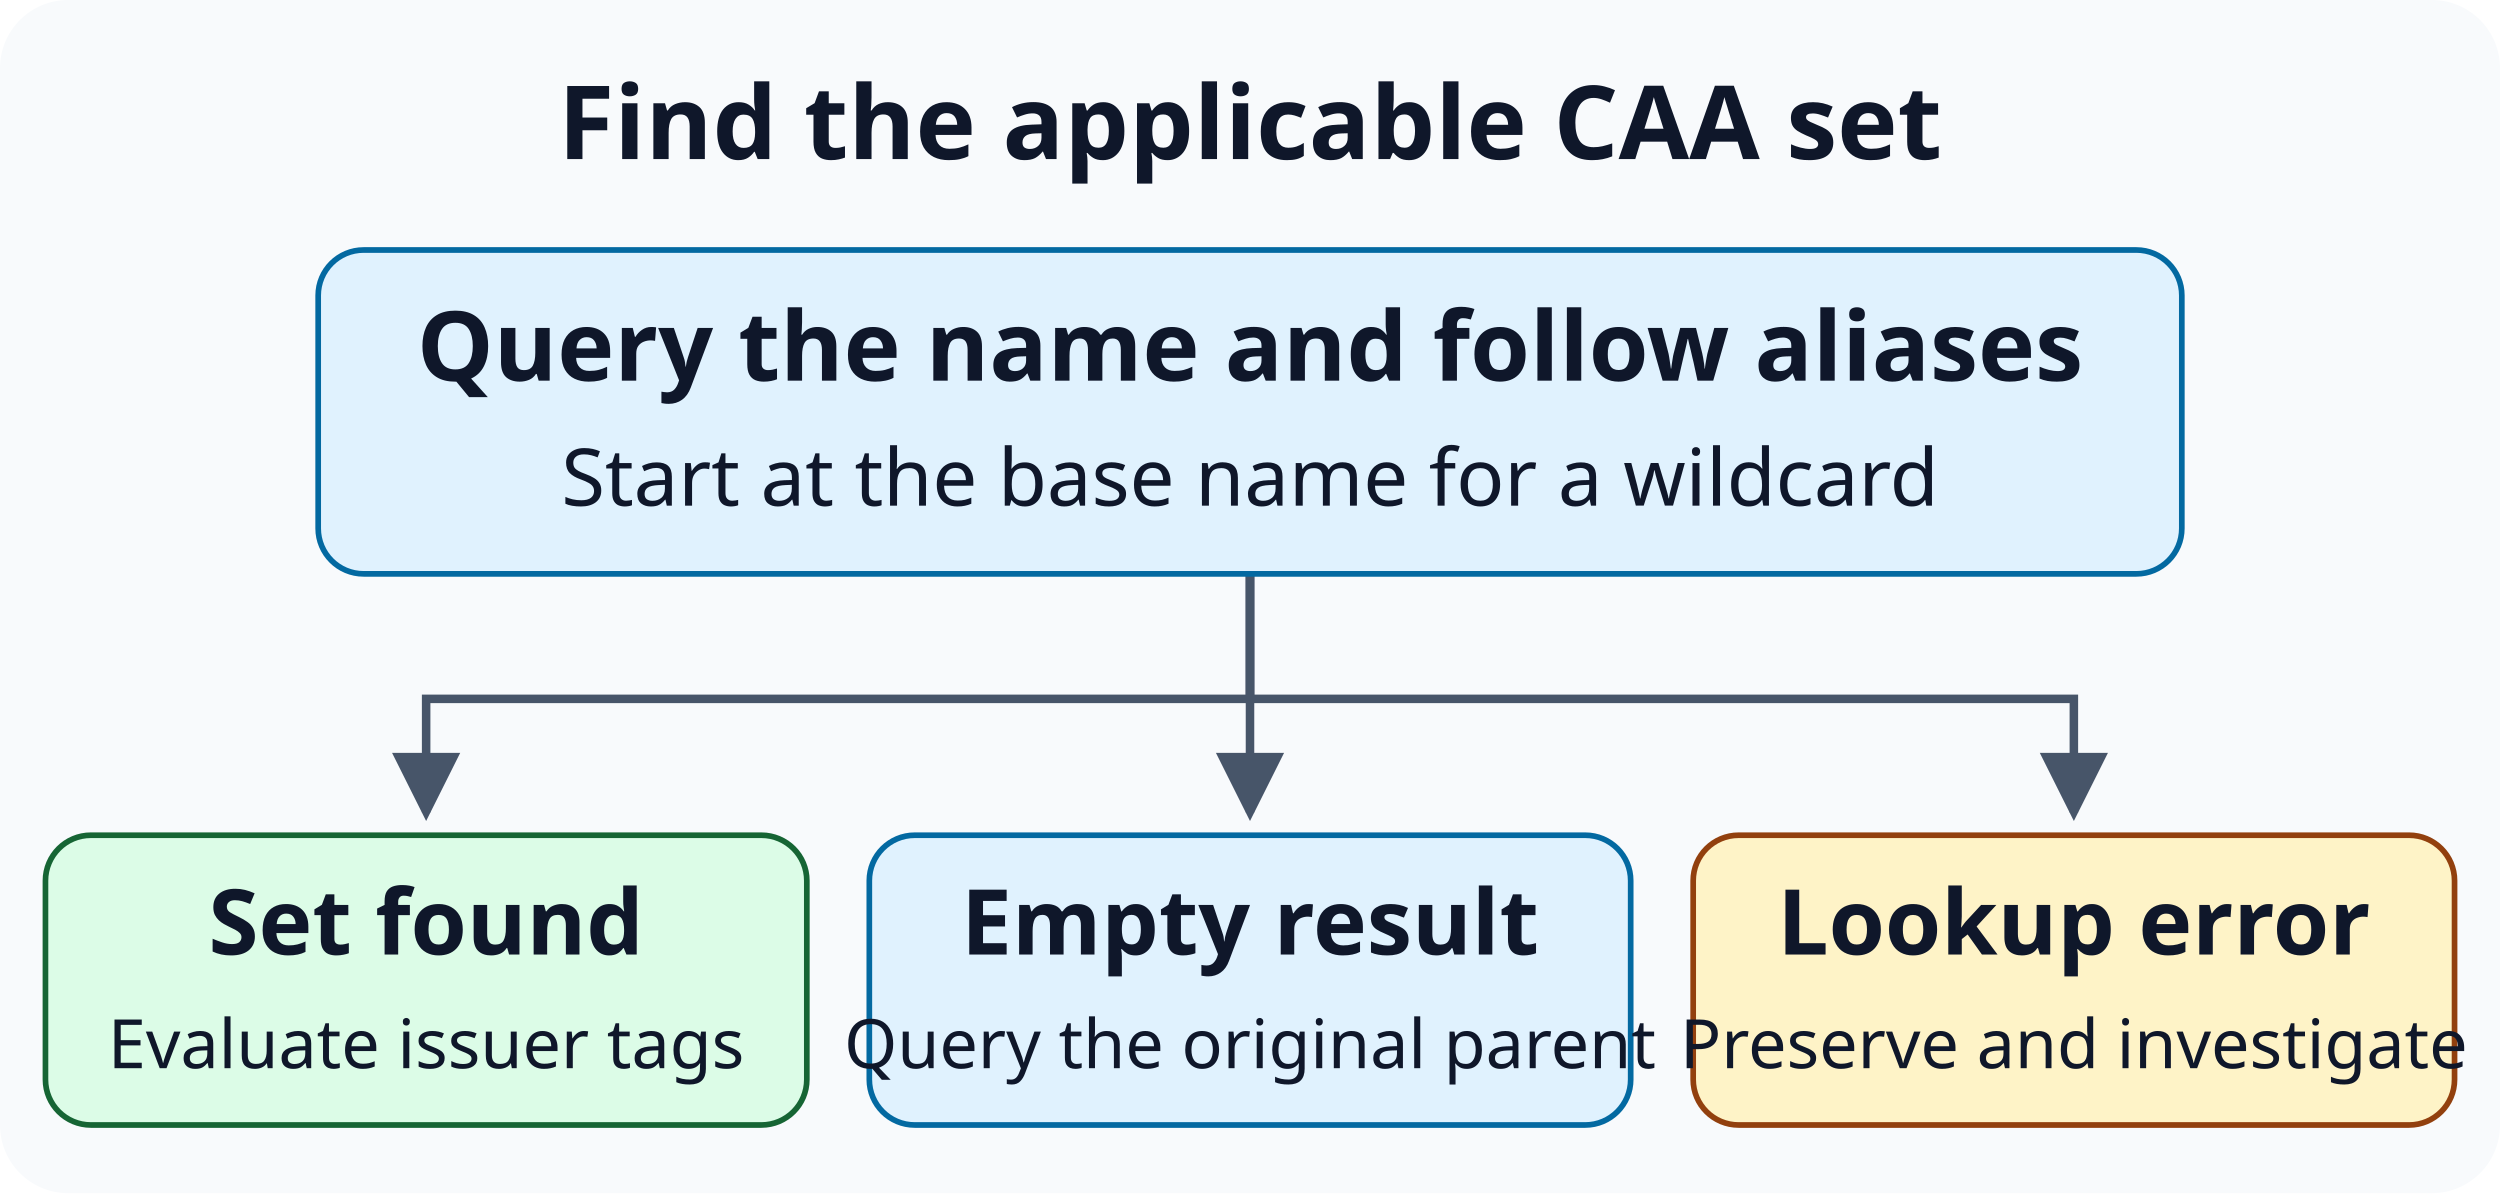
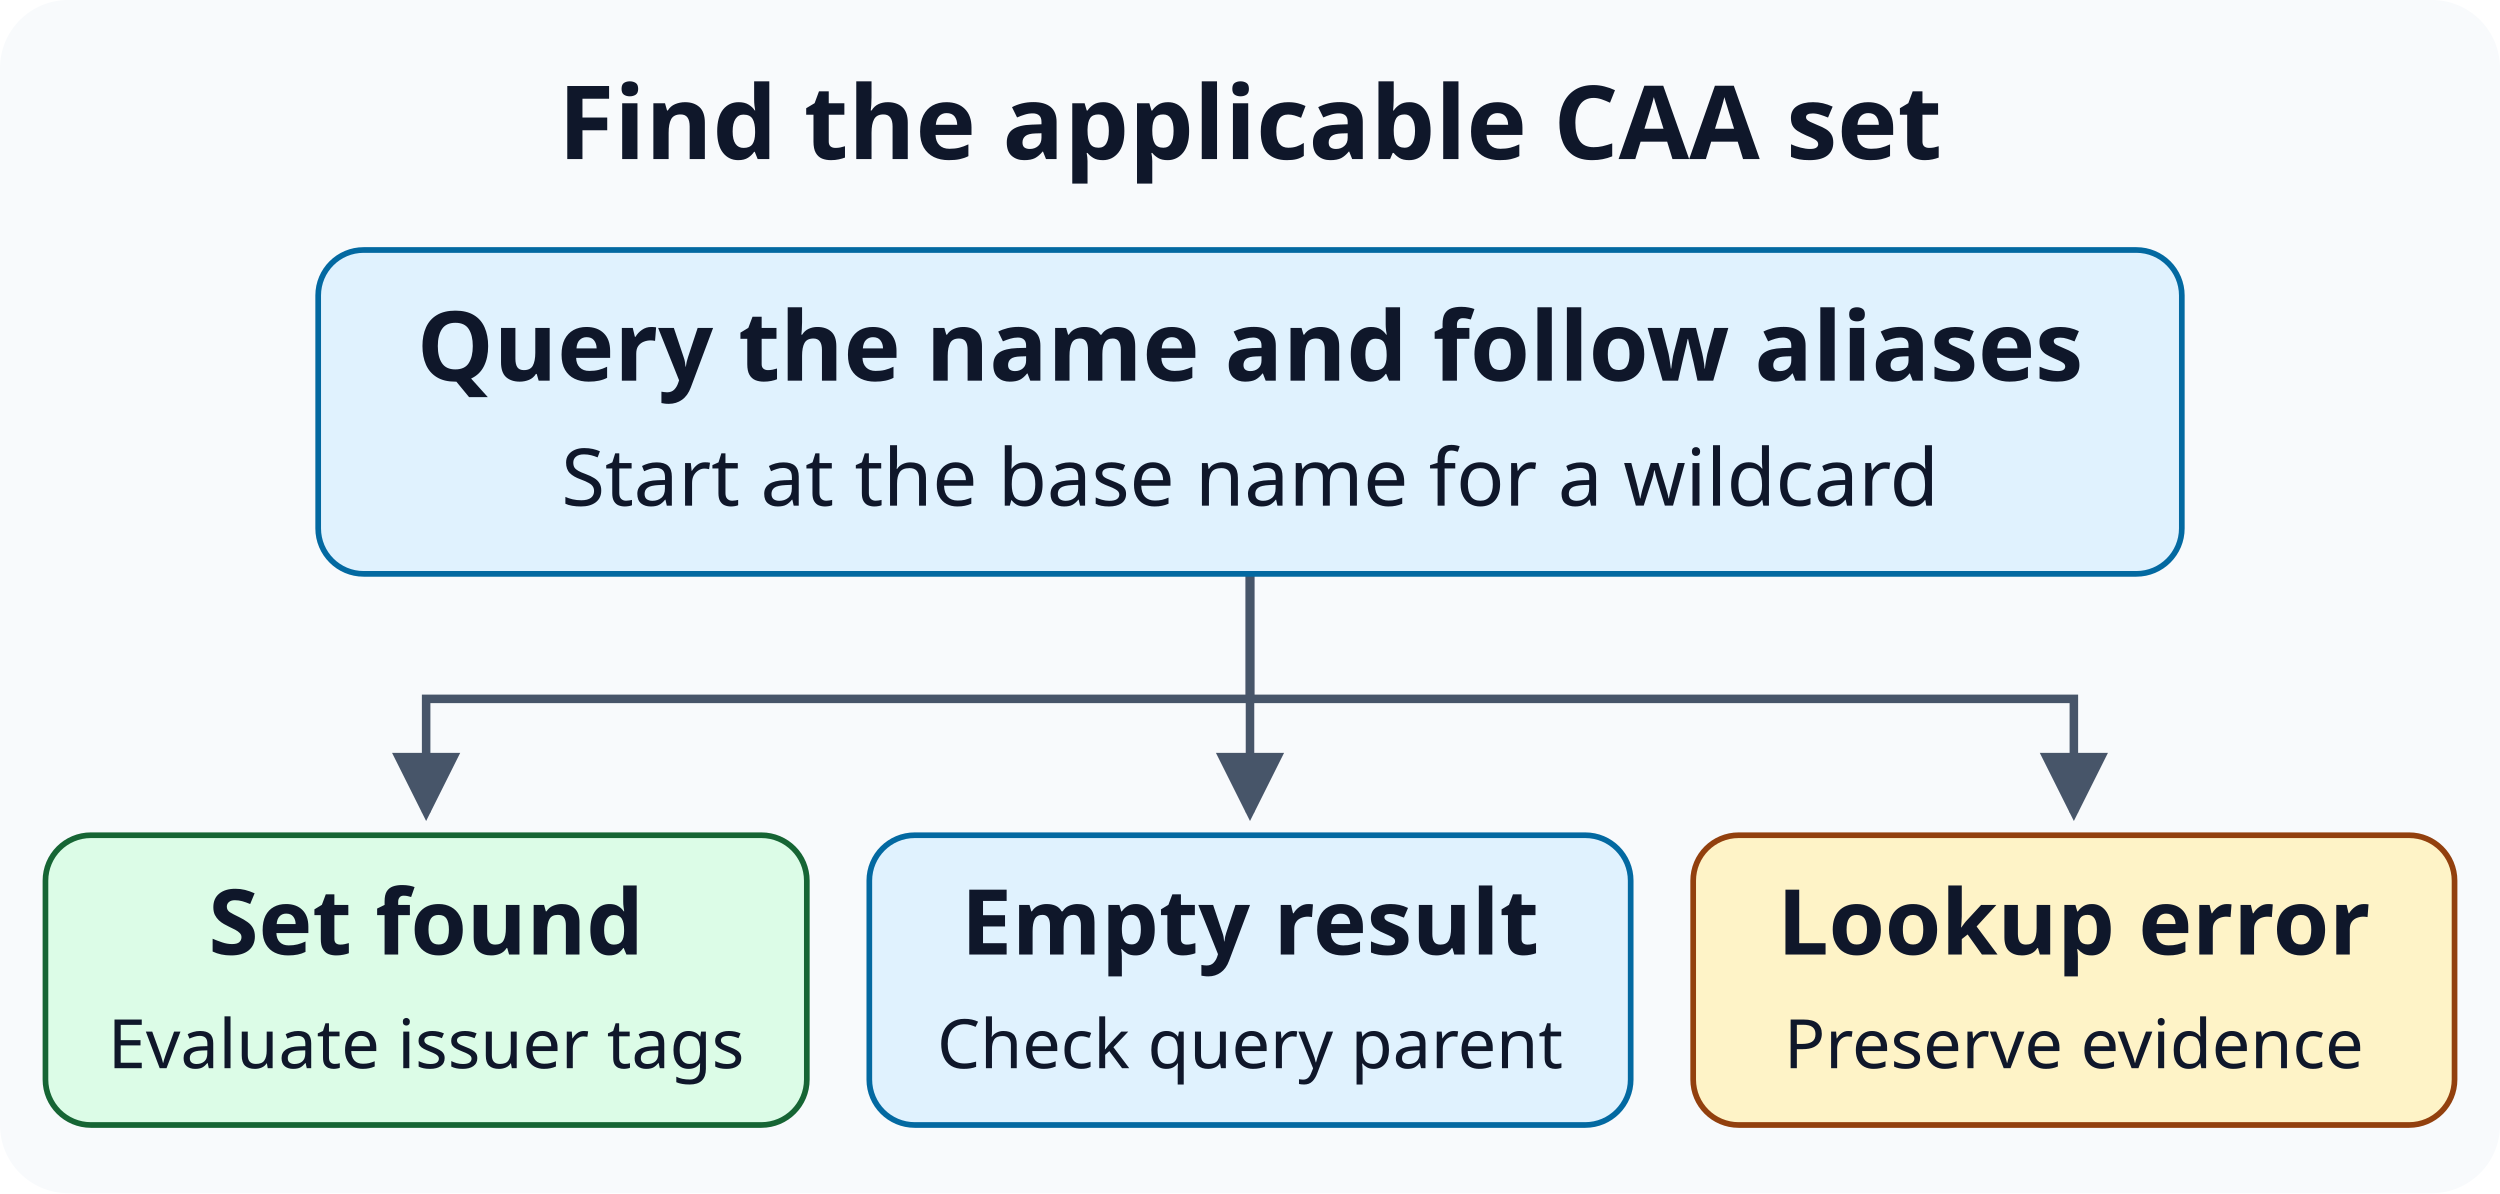
<svg xmlns="http://www.w3.org/2000/svg" width="440" height="210" viewBox="0 0 440 210" xml:lang="en" role="img" aria-labelledby="title desc">
  <defs>
    <marker id="arrow" markerWidth="8" markerHeight="8" refX="7" refY="4" orient="auto">
      <path d="M0 0L8 4 0 8Z" fill="#475569" />
    </marker>
  </defs>
  <rect width="440" height="210" rx="12" fill="#f8fafc" />
  <g fill="none" stroke="#475569" stroke-width="1.5" marker-end="url(#arrow)">
    <path d="M220 101v22H75v20" />
    <path d="M220 101v42" />
    <path d="M220 101v22h145v20" />
  </g>
  <g text-anchor="middle" font-family="system-ui, sans-serif" fill="#0f172a">
    <text x="220" y="28" font-size="18" font-weight="700">Find the applicable CAA set</text>
    <rect x="56" y="44" width="328" height="57" rx="8" fill="#e0f2fe" stroke="#0369a1" />
    <text x="220" y="67" font-size="17" font-weight="700">Query the name and follow aliases</text>
    <text x="220" y="89" font-size="14">Start at the base name for a wildcard</text>
    <rect x="8" y="147" width="134" height="51" rx="8" fill="#dcfce7" stroke="#166534" />
    <text x="75" y="168" font-size="16" font-weight="700">Set found</text>
    <text x="75" y="188" font-size="12">Evaluate issuer tags</text>
    <rect x="153" y="147" width="134" height="51" rx="8" fill="#e0f2fe" stroke="#0369a1" />
    <text x="220" y="168" font-size="16" font-weight="700">Empty result</text>
-     <text x="220" y="188" font-size="12">Query the original parent</text>
+     <text x="220" y="188" font-size="12">Check query parent</text>
    <rect x="298" y="147" width="134" height="51" rx="8" fill="#fef3c7" stroke="#92400e" />
    <text x="365" y="168" font-size="16" font-weight="700">Lookup error</text>
-     <text x="365" y="188" font-size="12">Preserve and investigate</text>
+     <text x="365" y="188" font-size="12">Preserve evidence</text>
  </g>
</svg>
